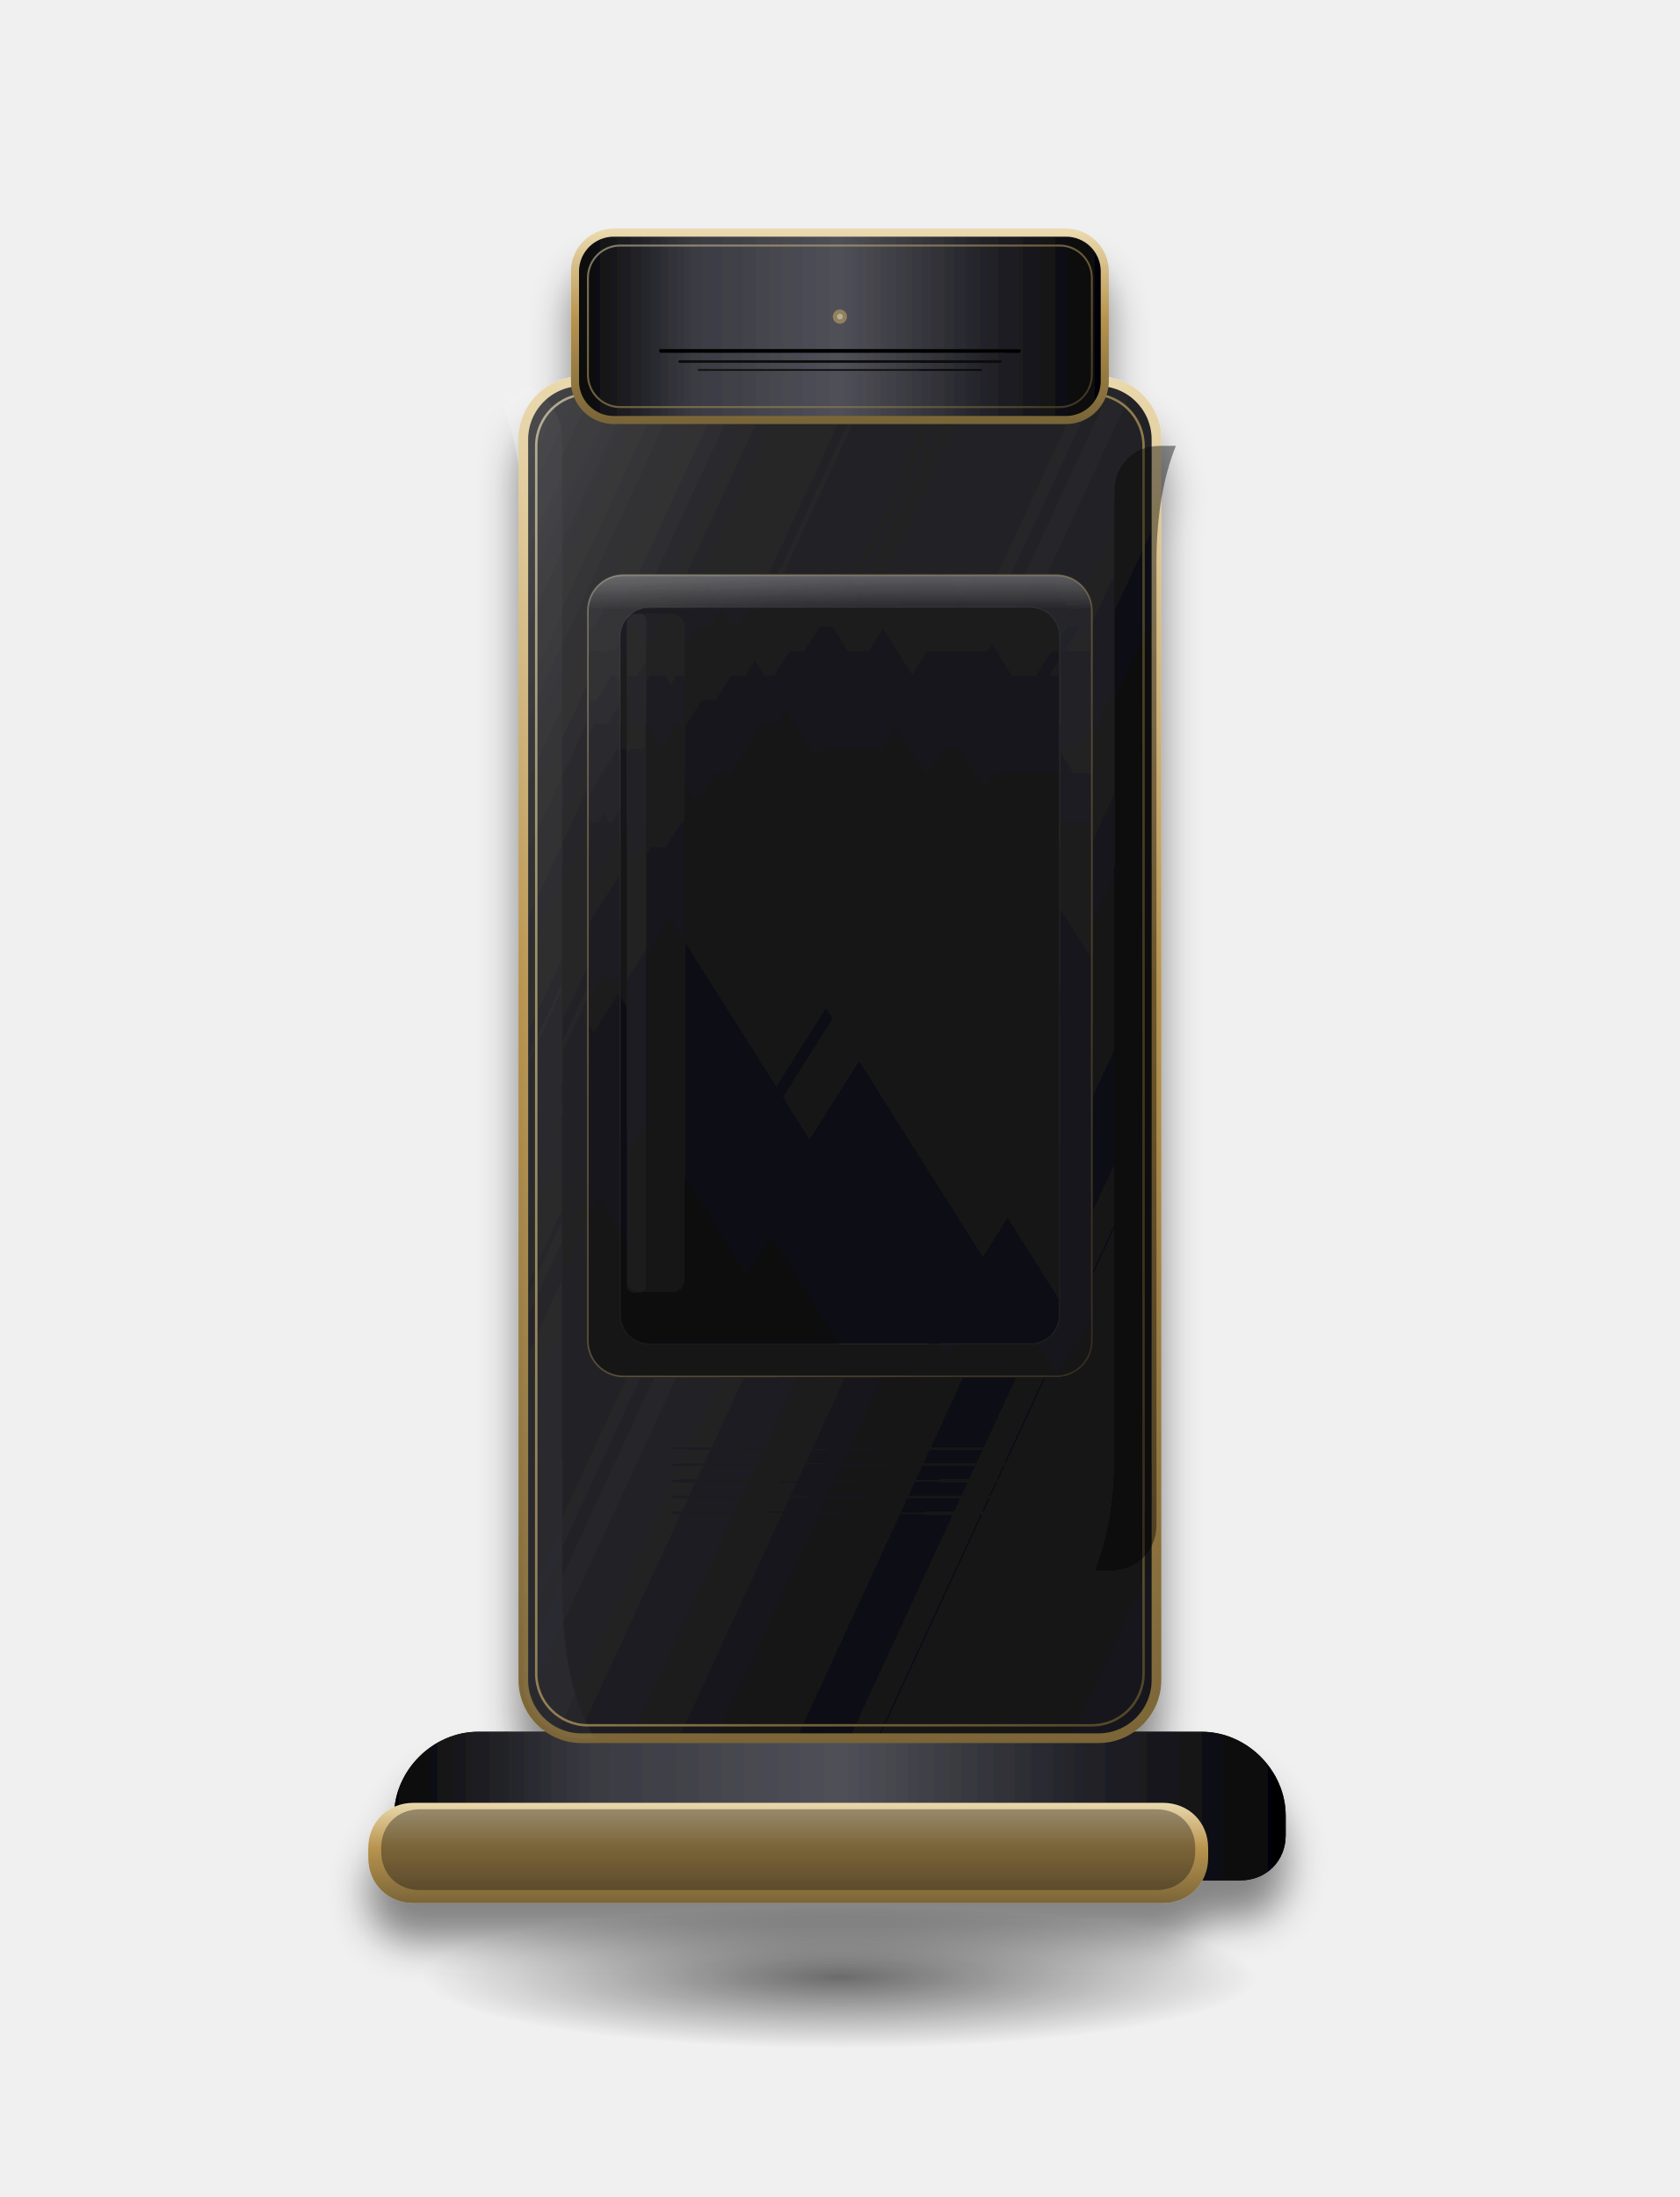
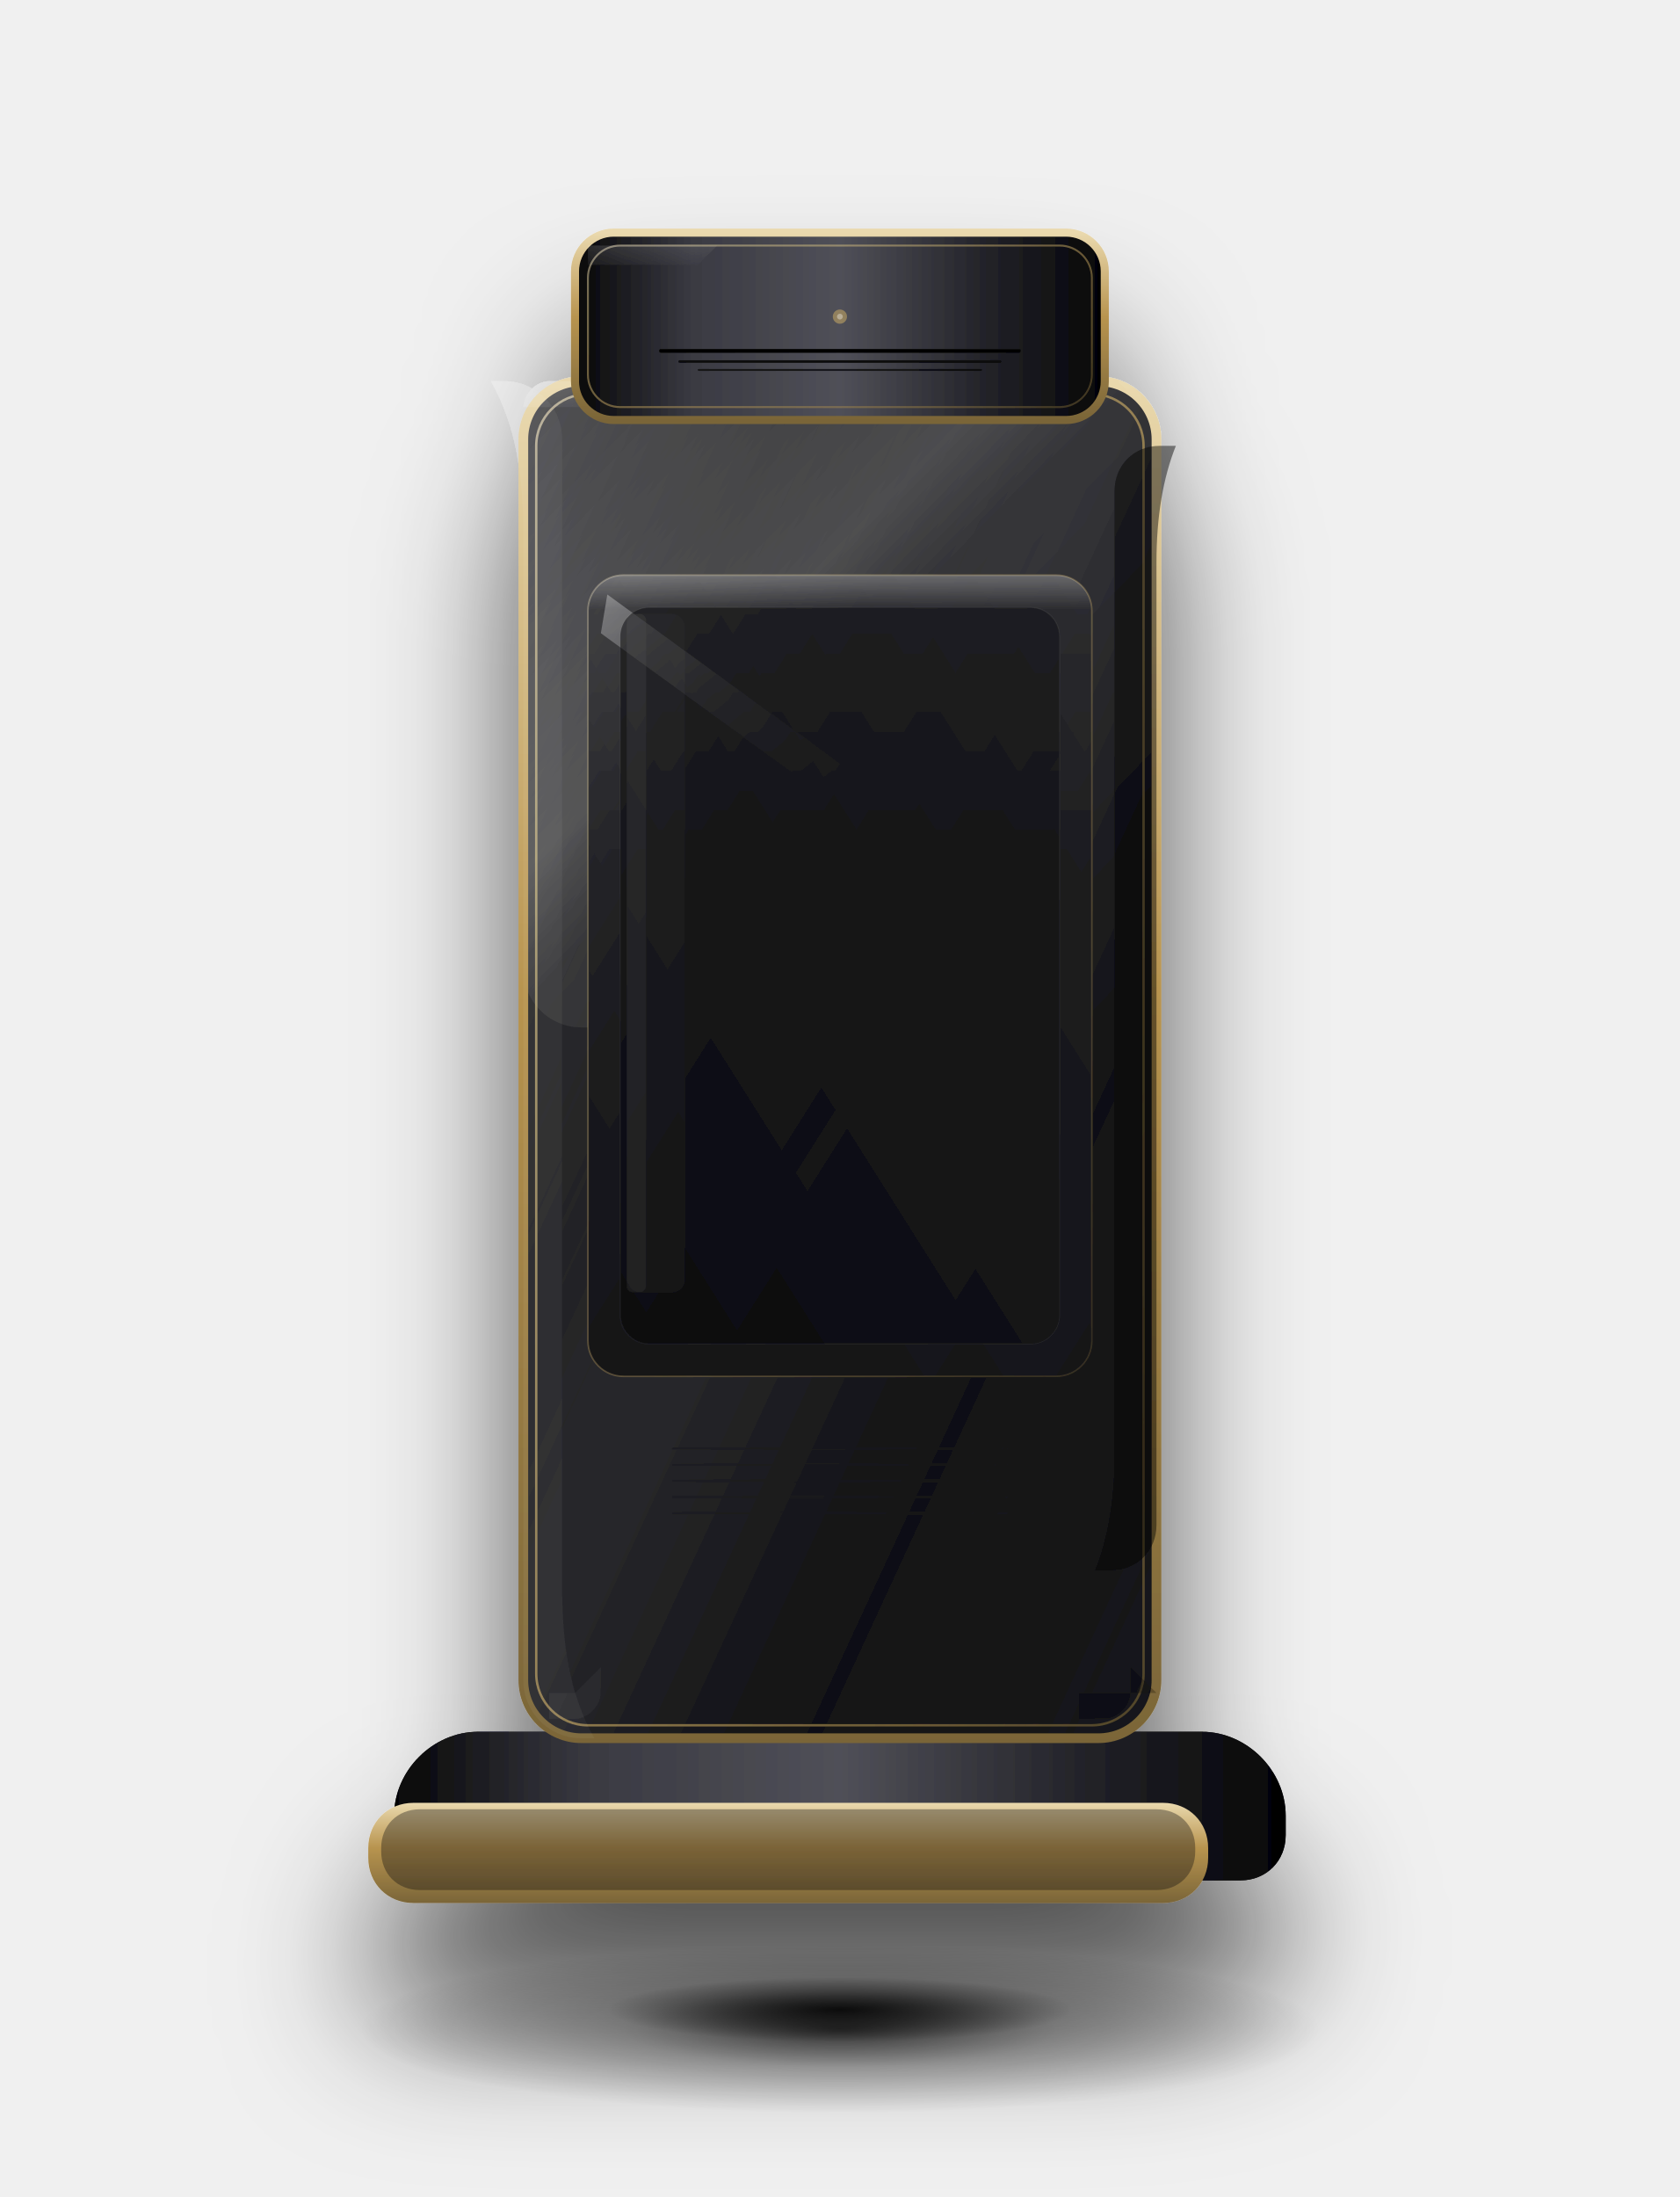
<svg xmlns="http://www.w3.org/2000/svg" viewBox="0 0 520 680" fill="none">
  <defs>
    <linearGradient id="anodize" x1="0%" y1="0%" x2="100%" y2="100%">
      <stop offset="0%" stop-color="#242428" />
      <stop offset="22%" stop-color="#121214" />
      <stop offset="48%" stop-color="#1e1e22" />
      <stop offset="72%" stop-color="#0c0c0e" />
      <stop offset="100%" stop-color="#18181c" />
    </linearGradient>
    <linearGradient id="anodizeBrush" x1="0%" y1="0%" x2="0%" y2="100%">
      <stop offset="0%" stop-color="#2a2a30" />
      <stop offset="8%" stop-color="#141416" />
      <stop offset="16%" stop-color="#222228" />
      <stop offset="24%" stop-color="#101012" />
      <stop offset="32%" stop-color="#1c1c20" />
      <stop offset="100%" stop-color="#0e0e10" />
    </linearGradient>
    <linearGradient id="anodizeSide" x1="0%" y1="0%" x2="100%" y2="0%">
      <stop offset="0%" stop-color="#060606" />
      <stop offset="8%" stop-color="#1a1a1e" />
      <stop offset="22%" stop-color="#3a3a42" />
      <stop offset="50%" stop-color="#505058" />
      <stop offset="78%" stop-color="#222228" />
      <stop offset="92%" stop-color="#101014" />
      <stop offset="100%" stop-color="#040404" />
    </linearGradient>
+     <linearGradient id="metalHighlight" x1="0%" y1="0%" x2="100%" y2="100%">
+       <stop offset="0%" stop-color="#ffffff" stop-opacity="0" />
+       <stop offset="38%" stop-color="#ffffff" stop-opacity="0.22" />
+       <stop offset="48%" stop-color="#ffffff" stop-opacity="0.08" />
+       <stop offset="100%" stop-color="#ffffff" stop-opacity="0" />
+     </linearGradient>
    <linearGradient id="cncGold" x1="0%" y1="0%" x2="100%" y2="100%">
      <stop offset="0%" stop-color="#f0e2c0" />
      <stop offset="18%" stop-color="#dcc88a" />
      <stop offset="50%" stop-color="#c9a962" />
      <stop offset="82%" stop-color="#9a7f45" />
      <stop offset="100%" stop-color="#6e5c32" />
    </linearGradient>
    <linearGradient id="cncGoldVert" x1="0%" y1="0%" x2="0%" y2="100%">
      <stop offset="0%" stop-color="#ead9ae" />
      <stop offset="45%" stop-color="#b8944f" />
      <stop offset="100%" stop-color="#7a6538" />
    </linearGradient>
+     <linearGradient id="chamferLight" x1="0%" y1="0%" x2="100%" y2="100%">
+       <stop offset="0%" stop-color="#ffffff" stop-opacity="0.45" />
+       <stop offset="100%" stop-color="#ffffff" stop-opacity="0" />
+     </linearGradient>
    <linearGradient id="frostGlass" x1="0%" y1="0%" x2="100%" y2="100%">
-       <stop offset="0%" stop-color="#ffffff" stop-opacity="0.14" />
-       <stop offset="30%" stop-color="#d8d8dc" stop-opacity="0.06" />
+       <stop offset="0%" stop-color="#ffffff" stop-opacity="0.16" />
+       <stop offset="30%" stop-color="#d8d8dc" stop-opacity="0.07" />
      <stop offset="70%" stop-color="#a8a8b0" stop-opacity="0.04" />
      <stop offset="100%" stop-color="#ffffff" stop-opacity="0.02" />
    </linearGradient>
    <linearGradient id="frostEdge" x1="0%" y1="0%" x2="0%" y2="100%">
-       <stop offset="0%" stop-color="#ffffff" stop-opacity="0.28" />
-       <stop offset="12%" stop-color="#ffffff" stop-opacity="0.04" />
+       <stop offset="0%" stop-color="#ffffff" stop-opacity="0.32" />
+       <stop offset="12%" stop-color="#ffffff" stop-opacity="0.05" />
+       <stop offset="100%" stop-color="#ffffff" stop-opacity="0" />
+     </linearGradient>
+     <linearGradient id="glassReflect" x1="0%" y1="0%" x2="100%" y2="100%">
+       <stop offset="0%" stop-color="#ffffff" stop-opacity="0.42" />
+       <stop offset="28%" stop-color="#ffffff" stop-opacity="0.12" />
+       <stop offset="55%" stop-color="#ffffff" stop-opacity="0" />
      <stop offset="100%" stop-color="#ffffff" stop-opacity="0" />
    </linearGradient>
    <linearGradient id="keyLight" x1="0%" y1="0%" x2="100%" y2="100%">
-       <stop offset="0%" stop-color="#ffffff" stop-opacity="0.16" />
-       <stop offset="35%" stop-color="#ffffff" stop-opacity="0.04" />
+       <stop offset="0%" stop-color="#ffffff" stop-opacity="0.2" />
+       <stop offset="35%" stop-color="#ffffff" stop-opacity="0.05" />
      <stop offset="100%" stop-color="#ffffff" stop-opacity="0" />
    </linearGradient>
    <linearGradient id="rimLight" x1="100%" y1="0%" x2="0%" y2="100%">
-       <stop offset="0%" stop-color="#ffffff" stop-opacity="0.08" />
+       <stop offset="0%" stop-color="#ffffff" stop-opacity="0.1" />
      <stop offset="100%" stop-color="#ffffff" stop-opacity="0" />
    </linearGradient>
-     <radialGradient id="contactShadow" cx="50%" cy="50%" r="50%">
-       <stop offset="0%" stop-color="#000" stop-opacity="0.55" />
+     <radialGradient id="groundShadow" cx="50%" cy="50%" r="50%">
+       <stop offset="0%" stop-color="#000" stop-opacity="0.72" />
+       <stop offset="45%" stop-color="#000" stop-opacity="0.28" />
      <stop offset="100%" stop-color="#000" stop-opacity="0" />
    </radialGradient>
-     <filter id="productShadow" x="-25%" y="-15%" width="150%" height="150%">
-       <feDropShadow dx="0" dy="40" stdDeviation="28" flood-color="#000" flood-opacity="0.8" />
-       <feDropShadow dx="0" dy="12" stdDeviation="6" flood-color="#000" flood-opacity="0.45" />
+     <radialGradient id="groundCore" cx="50%" cy="50%" r="50%">
+       <stop offset="0%" stop-color="#000" stop-opacity="0.85" />
+       <stop offset="100%" stop-color="#000" stop-opacity="0" />
+     </radialGradient>
+     <filter id="productShadow" x="-30%" y="-15%" width="160%" height="160%">
+       <feDropShadow dx="0" dy="36" stdDeviation="22" flood-color="#000" flood-opacity="0.65" />
    </filter>
    <clipPath id="bodyShell">
      <rect x="162" y="118" width="196" height="420" rx="18" />
    </clipPath>
+     <clipPath id="glassClip">
+       <rect x="182" y="178" width="156" height="248" rx="11" />
+     </clipPath>
  </defs>
-   <ellipse cx="260" cy="612" rx="130" ry="22" fill="url(#contactShadow)" />
+   <ellipse cx="260" cy="628" rx="148" ry="26" fill="url(#groundShadow)" />
+   <ellipse cx="260" cy="622" rx="72" ry="10" fill="url(#groundCore)" />
  <g filter="url(#productShadow)">
    <path d="M148 536 h224 c14 0 26 12 26 26 v6 c0 8-6 14-14 14 H136 c-8 0-14-6-14-14 v-6 c0-14 12-26 26-26z" fill="#0a0a0c" />
    <path d="M148 536 h224 c14 0 26 12 26 26 v6 c0 8-6 14-14 14 H136 c-8 0-14-6-14-14 v-6 c0-14 12-26 26-26z" fill="url(#anodizeSide)" />
    <path d="M128 558 h232 c8 0 14 6 14 14 v3 c0 8-6 14-14 14 H128 c-8 0-14-6-14-14 v-3 c0-8 6-14 14-14z" fill="url(#cncGoldVert)" />
    <path d="M130 560 h228 c7 0 12 5 12 12 v1 c0 7-5 12-12 12 H130 c-7 0-12-5-12-12 v-1 c0-7 5-12 12-12z" fill="#0a0a0c" opacity="0.35" />
    <rect x="162" y="118" width="196" height="420" rx="18" fill="url(#anodizeBrush)" />
    <rect x="162" y="118" width="196" height="420" rx="18" fill="url(#anodize)" />
    <rect x="162" y="118" width="196" height="420" rx="18" fill="url(#keyLight)" clip-path="url(#bodyShell)" />
+     <rect x="162" y="118" width="196" height="200" rx="18" fill="url(#metalHighlight)" clip-path="url(#bodyShell)" opacity="0.85" />
    <rect x="162" y="118" width="196" height="420" rx="18" stroke="url(#cncGoldVert)" stroke-width="3" />
    <rect x="166" y="122" width="188" height="412" rx="16" stroke="url(#cncGold)" stroke-width="0.75" opacity="0.65" />
-     <path d="M162 136 v384 c0 10 8 18 18 18 h4 c-8-14-10-30-10-48 V136 c0-10-8-18-18-18 h-4 c8 14 10 30 10 48z" fill="#fff" opacity="0.035" />
-     <path d="M358 152 v320 c0 8-6 14-14 14 h-5 c4-10 6-22 6-36 V152 c0-8 6-14 14-14 h5 c-4 10-6 22-6 36z" fill="#000" opacity="0.42" />
+     <path d="M178 118 h24 l-8 8 H162 c0-4 4-8 8-8h8z" fill="url(#chamferLight)" opacity="0.35" />
+     <path d="M322 118 h24 l8 8 V126 c0-4-4-8-8-8h-16z" fill="url(#chamferLight)" opacity="0.2" />
+     <path d="M162 524 h16 l8-8 v8 c0 4-4 8-8 8h-8v-8z" fill="#fff" opacity="0.04" />
+     <path d="M342 524 h16 l-8-8 v8 c0 4-4 8-8 8h-8v-8z" fill="#000" opacity="0.25" />
+     <path d="M162 136 v384 c0 10 8 18 18 18 h4 c-8-14-10-30-10-48 V136 c0-10-8-18-18-18 h-4 c8 14 10 30 10 48z" fill="#fff" opacity="0.05" />
+     <path d="M358 152 v320 c0 8-6 14-14 14 h-5 c4-10 6-22 6-36 V152 c0-8 6-14 14-14 h5 c-4 10-6 22-6 36z" fill="#000" opacity="0.45" />
    <rect x="178" y="72" width="164" height="58" rx="12" fill="url(#anodizeSide)" />
    <rect x="178" y="72" width="164" height="58" rx="12" stroke="url(#cncGoldVert)" stroke-width="2.5" />
    <rect x="182" y="76" width="156" height="50" rx="10" stroke="url(#cncGold)" stroke-width="0.6" opacity="0.5" />
+     <path d="M182 76 h40 l-6 6 H182 V76z" fill="url(#chamferLight)" opacity="0.3" />
    <rect x="204" y="108" width="112" height="1.2" rx="0.6" fill="#050505" />
    <rect x="210" y="111.5" width="100" height="0.8" rx="0.4" fill="#030303" opacity="0.85" />
    <rect x="216" y="114.2" width="88" height="0.6" rx="0.3" fill="#020202" opacity="0.7" />
    <rect x="182" y="178" width="156" height="248" rx="11" fill="#0a0a0e" />
    <rect x="182" y="178" width="156" height="248" rx="11" fill="url(#frostGlass)" />
    <rect x="182" y="178" width="156" height="248" rx="11" stroke="url(#cncGold)" stroke-width="0.5" stroke-opacity="0.35" />
    <rect x="182" y="178" width="156" height="88" rx="11" fill="url(#frostEdge)" />
-     <rect x="194" y="190" width="18" height="210" rx="4" fill="#fff" opacity="0.045" />
-     <rect x="194" y="190" width="6" height="210" rx="2" fill="#fff" opacity="0.09" />
+     <path d="M188 184 L320 280 L318 292 L186 196 Z" fill="url(#glassReflect)" clip-path="url(#glassClip)" opacity="0.75" />
+     <rect x="194" y="190" width="18" height="210" rx="4" fill="#fff" opacity="0.055" />
+     <rect x="194" y="190" width="6" height="210" rx="2" fill="#fff" opacity="0.11" />
    <rect x="192" y="188" width="136" height="228" rx="9" fill="#08080a" opacity="0.55" />
    <rect x="192" y="188" width="136" height="228" rx="9" stroke="#ffffff" stroke-width="0.3" stroke-opacity="0.06" />
-     <rect x="182" y="178" width="156" height="248" rx="11" fill="url(#rimLight)" opacity="0.6" />
+     <rect x="182" y="178" width="156" height="248" rx="11" fill="url(#rimLight)" opacity="0.55" />
    <g opacity="0.55">
      <rect x="208" y="448" width="104" height="0.7" rx="0.35" fill="#1a1a1e" />
      <rect x="208" y="453" width="104" height="0.7" rx="0.35" fill="#1a1a1e" />
      <rect x="208" y="458" width="104" height="0.7" rx="0.35" fill="#1a1a1e" />
      <rect x="208" y="463" width="104" height="0.7" rx="0.35" fill="#1a1a1e" />
      <rect x="208" y="468" width="104" height="0.7" rx="0.35" fill="#1a1a1e" />
    </g>
    <circle cx="260" cy="98" r="2.2" fill="#c9a962" opacity="0.55" />
    <circle cx="260" cy="98" r="0.9" fill="#fff" opacity="0.35" />
  </g>
</svg>
